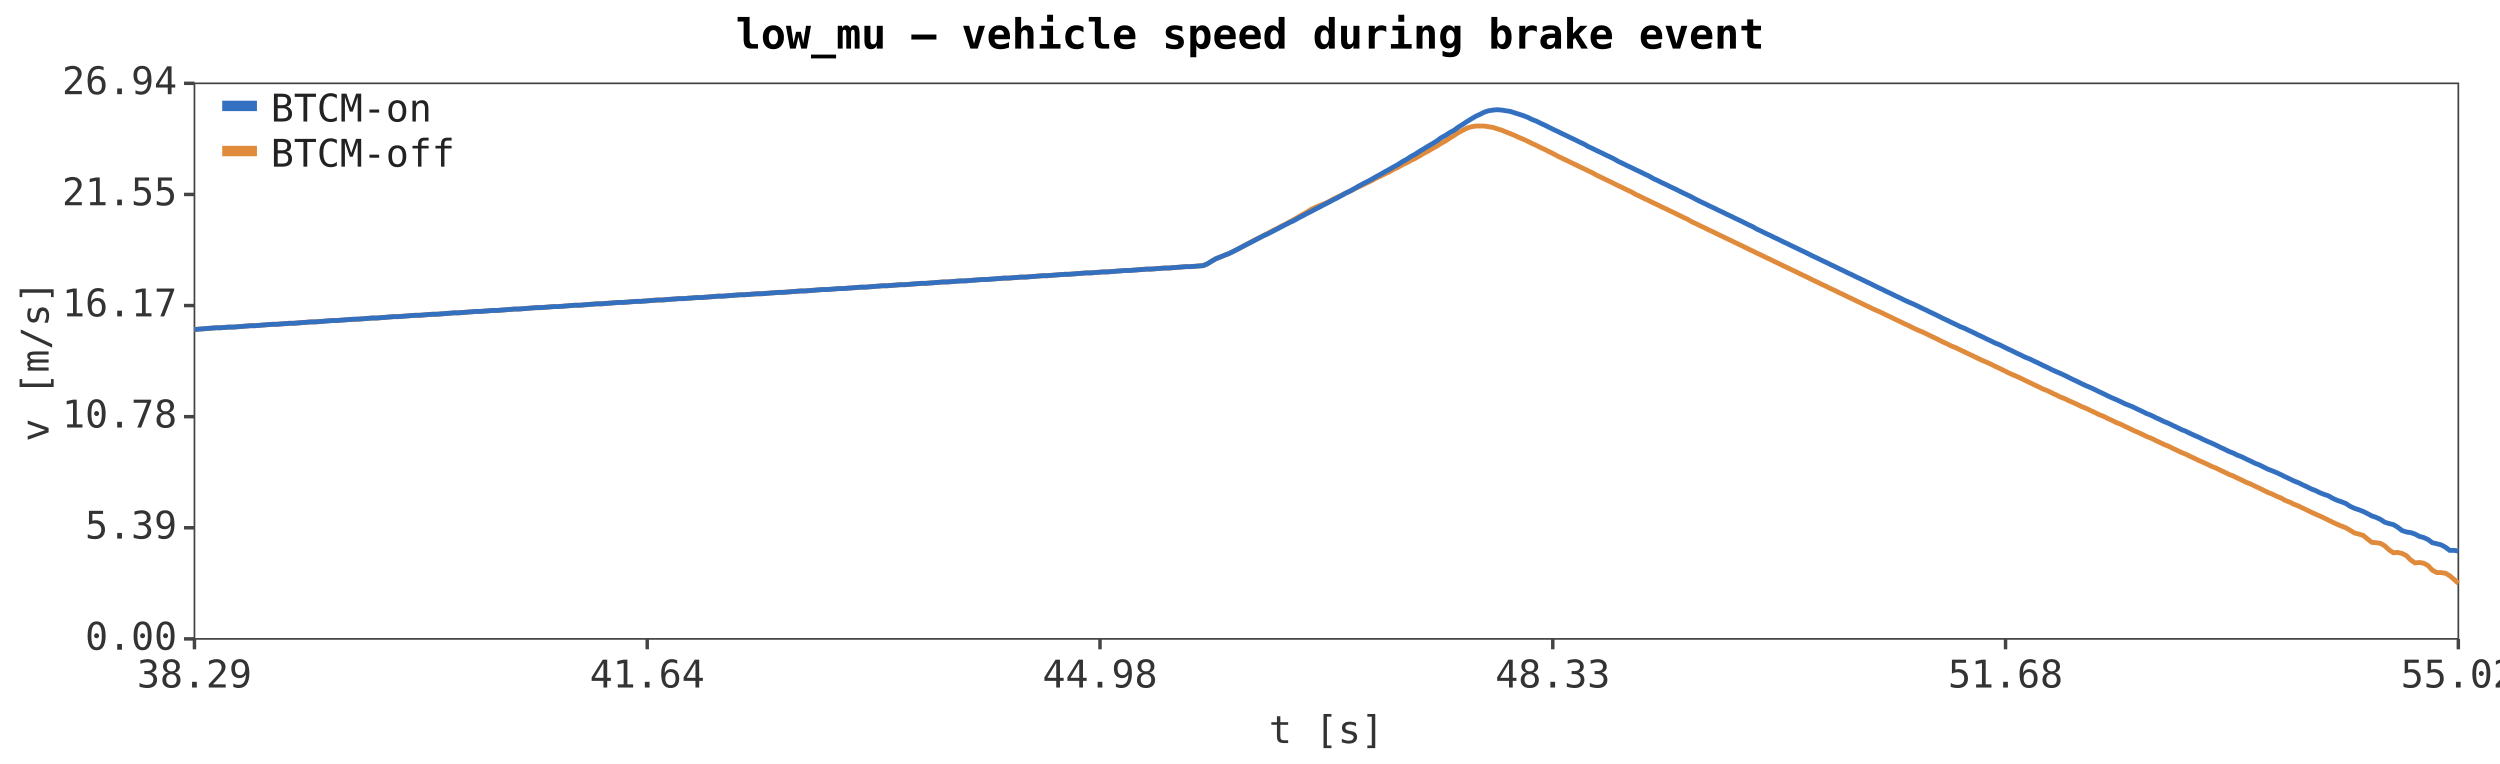
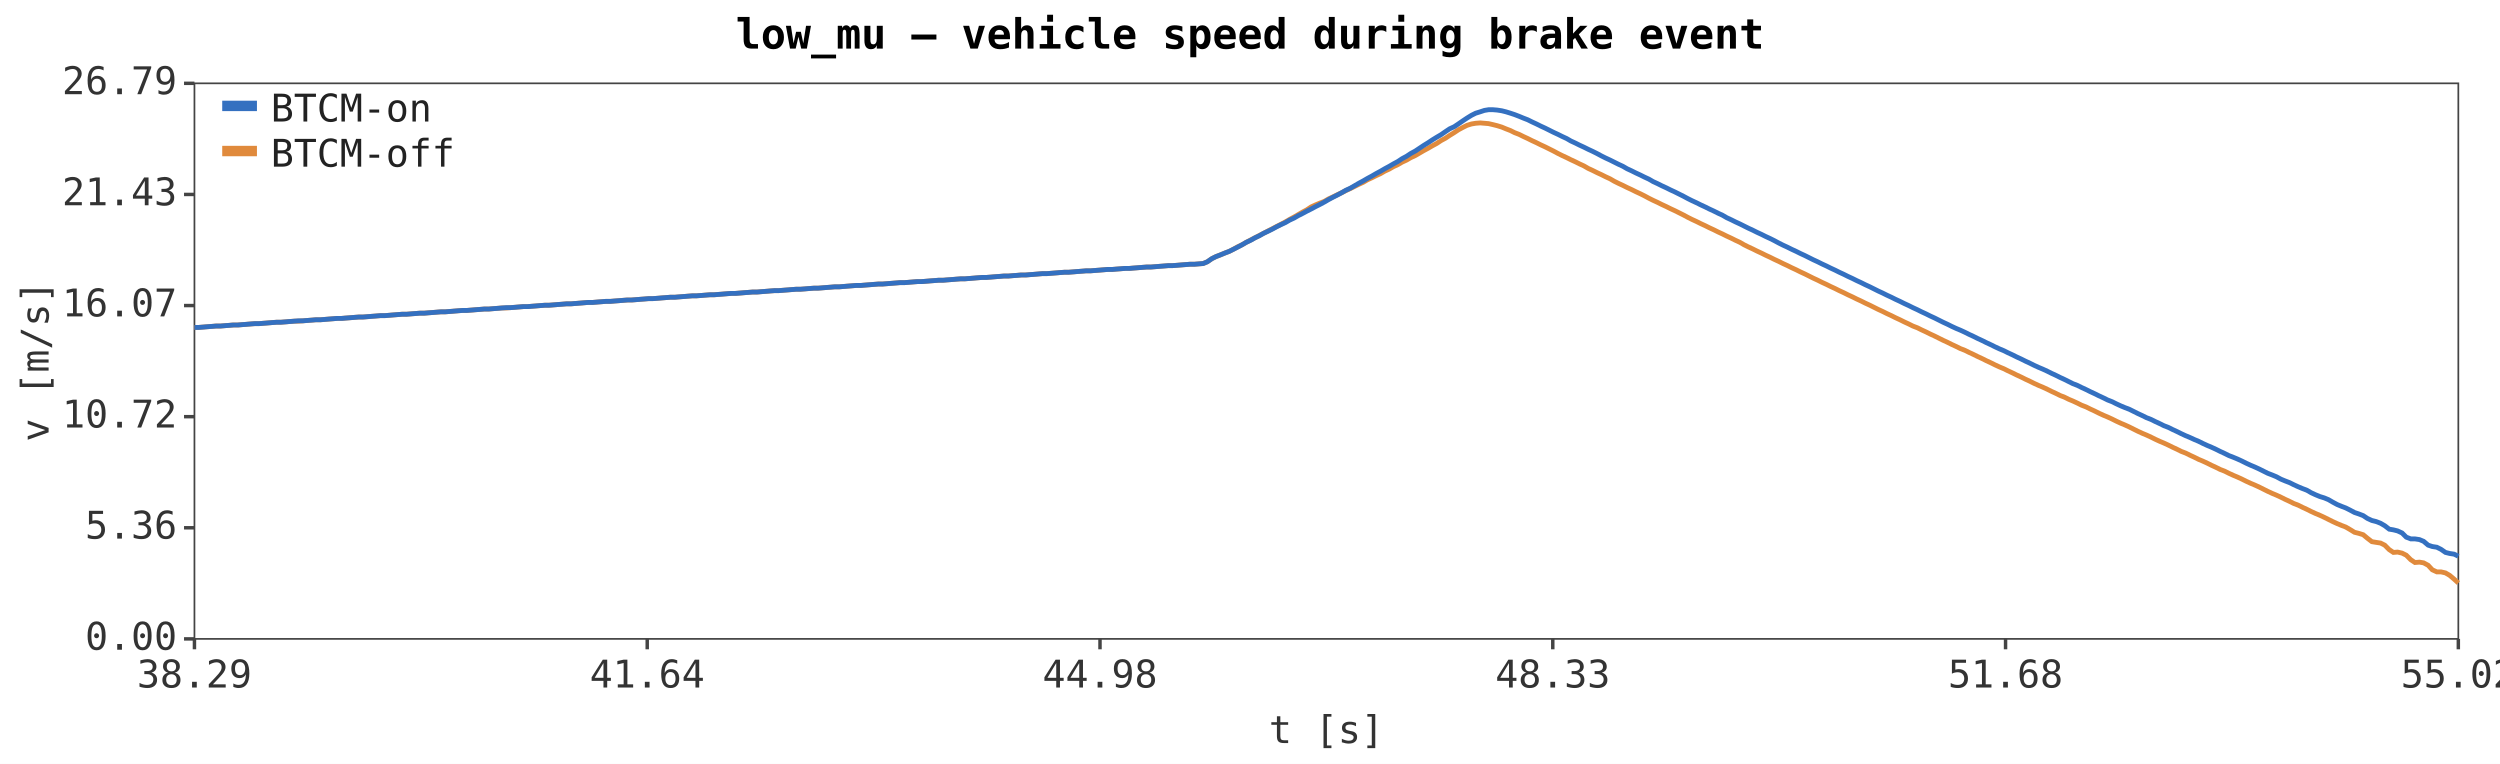
<svg xmlns="http://www.w3.org/2000/svg" viewBox="0 0 720 220" width="720" height="220" font-family="ui-monospace,Consolas,Menlo,monospace" font-size="11">
  <rect width="100%" height="100%" fill="#ffffff" />
  <text x="360.0" y="14" text-anchor="middle" font-size="12" font-weight="bold">low_mu — vehicle speed during brake event</text>
  <rect x="56" y="24" width="652" height="160" fill="none" stroke="#444" stroke-width="0.5" />
  <line x1="56.0" y1="184" x2="56.0" y2="187" stroke="#444" />
  <text x="56.0" y="198" text-anchor="middle" fill="#333">38.29</text>
  <line x1="186.4" y1="184" x2="186.4" y2="187" stroke="#444" />
  <text x="186.4" y="198" text-anchor="middle" fill="#333">41.64</text>
  <line x1="316.8" y1="184" x2="316.8" y2="187" stroke="#444" />
  <text x="316.8" y="198" text-anchor="middle" fill="#333">44.98</text>
  <line x1="447.2" y1="184" x2="447.2" y2="187" stroke="#444" />
  <text x="447.2" y="198" text-anchor="middle" fill="#333">48.33</text>
  <line x1="577.6" y1="184" x2="577.6" y2="187" stroke="#444" />
  <text x="577.6" y="198" text-anchor="middle" fill="#333">51.68</text>
  <line x1="708.0" y1="184" x2="708.0" y2="187" stroke="#444" />
  <text x="708.0" y="198" text-anchor="middle" fill="#333">55.02</text>
  <line x1="53" y1="184.0" x2="56" y2="184.0" stroke="#444" />
  <text x="51" y="184.0" text-anchor="end" dominant-baseline="middle" fill="#333">0.00</text>
  <line x1="53" y1="152.0" x2="56" y2="152.0" stroke="#444" />
-   <text x="51" y="152.0" text-anchor="end" dominant-baseline="middle" fill="#333">5.39</text>
+   <text x="51" y="152.0" text-anchor="end" dominant-baseline="middle" fill="#333">5.36</text>
  <line x1="53" y1="120.0" x2="56" y2="120.0" stroke="#444" />
-   <text x="51" y="120.0" text-anchor="end" dominant-baseline="middle" fill="#333">10.78</text>
+   <text x="51" y="120.0" text-anchor="end" dominant-baseline="middle" fill="#333">10.72</text>
  <line x1="53" y1="88.0" x2="56" y2="88.0" stroke="#444" />
-   <text x="51" y="88.0" text-anchor="end" dominant-baseline="middle" fill="#333">16.17</text>
+   <text x="51" y="88.0" text-anchor="end" dominant-baseline="middle" fill="#333">16.07</text>
  <line x1="53" y1="56.0" x2="56" y2="56.0" stroke="#444" />
-   <text x="51" y="56.0" text-anchor="end" dominant-baseline="middle" fill="#333">21.55</text>
+   <text x="51" y="56.0" text-anchor="end" dominant-baseline="middle" fill="#333">21.43</text>
  <line x1="53" y1="24.0" x2="56" y2="24.0" stroke="#444" />
-   <text x="51" y="24.0" text-anchor="end" dominant-baseline="middle" fill="#333">26.94</text>
+   <text x="51" y="24.0" text-anchor="end" dominant-baseline="middle" fill="#333">26.79</text>
  <text x="382.0" y="214" text-anchor="middle" fill="#333">t [s]</text>
  <text transform="translate(14,104.0) rotate(-90)" text-anchor="middle" fill="#333">v [m/s]</text>
-   <polyline fill="none" stroke="#e08a3c" stroke-width="1.4" points="56.0,94.9 57.2,94.8 58.5,94.7 59.7,94.6 61.0,94.5 62.2,94.4 63.5,94.4 64.7,94.3 66.0,94.2 67.2,94.2 68.5,94.1 69.7,94.0 71.0,93.9 72.2,93.8 73.5,93.8 74.7,93.7 75.9,93.6 77.2,93.5 78.4,93.4 79.7,93.4 80.9,93.3 82.2,93.2 83.4,93.1 84.7,93.1 85.9,93.0 87.2,92.9 88.4,92.8 89.7,92.7 90.9,92.7 92.2,92.6 93.4,92.5 94.6,92.4 95.9,92.3 97.1,92.3 98.4,92.2 99.6,92.1 100.9,92.0 102.1,92.0 103.4,91.9 104.6,91.8 105.9,91.7 107.1,91.6 108.4,91.6 109.6,91.5 110.9,91.4 112.1,91.3 113.3,91.2 114.6,91.2 115.8,91.1 117.1,91.0 118.3,90.9 119.6,90.8 120.8,90.8 122.1,90.7 123.3,90.6 124.6,90.5 125.8,90.5 127.1,90.4 128.3,90.3 129.6,90.2 130.8,90.1 132.0,90.1 133.3,90.0 134.5,89.9 135.8,89.8 137.0,89.7 138.3,89.7 139.5,89.6 140.8,89.5 142.0,89.4 143.3,89.4 144.5,89.3 145.8,89.2 147.0,89.1 148.3,89.0 149.5,89.0 150.7,88.9 152.0,88.8 153.2,88.7 154.5,88.6 155.7,88.6 157.0,88.5 158.2,88.4 159.5,88.3 160.7,88.3 162.0,88.2 163.2,88.1 164.5,88.0 165.7,87.9 167.0,87.9 168.2,87.8 169.4,87.7 170.7,87.6 171.9,87.5 173.2,87.5 174.4,87.4 175.7,87.3 176.9,87.2 178.2,87.1 179.4,87.1 180.7,87.0 181.9,86.9 183.2,86.8 184.4,86.8 185.7,86.7 186.9,86.6 188.1,86.5 189.4,86.4 190.6,86.4 191.9,86.3 193.1,86.2 194.4,86.1 195.6,86.0 196.9,86.0 198.1,85.9 199.4,85.8 200.6,85.7 201.9,85.7 203.1,85.6 204.4,85.5 205.6,85.4 206.8,85.3 208.1,85.3 209.3,85.2 210.6,85.1 211.8,85.0 213.1,84.9 214.3,84.9 215.6,84.8 216.8,84.7 218.1,84.6 219.3,84.6 220.6,84.5 221.8,84.4 223.1,84.3 224.3,84.2 225.5,84.2 226.8,84.1 228.0,84.0 229.3,83.9 230.5,83.8 231.8,83.8 233.0,83.7 234.3,83.6 235.5,83.5 236.8,83.4 238.0,83.4 239.3,83.3 240.5,83.2 241.8,83.1 243.0,83.1 244.2,83.0 245.5,82.9 246.7,82.8 248.0,82.7 249.2,82.7 250.5,82.6 251.7,82.5 253.0,82.4 254.2,82.3 255.5,82.3 256.7,82.2 258.0,82.1 259.2,82.0 260.5,82.0 261.7,81.9 262.9,81.8 264.2,81.7 265.4,81.6 266.7,81.6 267.9,81.5 269.2,81.4 270.4,81.3 271.7,81.2 272.9,81.2 274.2,81.1 275.4,81.0 276.7,80.9 277.9,80.9 279.2,80.8 280.4,80.7 281.6,80.6 282.9,80.5 284.1,80.5 285.4,80.4 286.6,80.3 287.9,80.2 289.1,80.1 290.4,80.1 291.6,80.0 292.9,79.9 294.1,79.8 295.4,79.8 296.6,79.7 297.9,79.6 299.1,79.5 300.3,79.4 301.6,79.4 302.8,79.3 304.1,79.2 305.3,79.1 306.6,79.0 307.8,79.0 309.1,78.9 310.3,78.8 311.6,78.7 312.8,78.6 314.1,78.6 315.3,78.5 316.6,78.4 317.8,78.3 319.0,78.3 320.3,78.2 321.5,78.1 322.8,78.0 324.0,77.9 325.3,77.9 326.5,77.8 327.8,77.7 329.0,77.6 330.3,77.5 331.5,77.5 332.8,77.4 334.0,77.3 335.3,77.2 336.5,77.2 337.7,77.1 339.0,77.0 340.2,76.9 341.5,76.8 342.7,76.8 344.0,76.7 345.2,76.6 346.5,76.5 347.7,76.0 349.0,75.2 350.2,74.5 351.5,74.0 352.7,73.5 354.0,73.0 355.2,72.4 356.4,71.8 357.7,71.1 358.9,70.4 360.2,69.8 361.4,69.1 362.7,68.5 363.9,67.8 365.2,67.2 366.4,66.5 367.7,65.9 368.9,65.2 370.2,64.6 371.4,63.9 372.7,63.2 373.9,62.5 375.1,61.8 376.4,61.1 377.6,60.3 378.9,59.7 380.1,59.2 381.4,58.7 382.6,58.1 383.9,57.4 385.1,56.8 386.4,56.2 387.6,55.6 388.9,55.0 390.1,54.4 391.3,53.8 392.6,53.2 393.8,52.6 395.1,52.0 396.3,51.3 397.6,50.7 398.8,50.1 400.1,49.5 401.3,48.8 402.6,48.2 403.8,47.5 405.1,46.9 406.3,46.2 407.6,45.6 408.8,44.9 410.0,44.2 411.3,43.5 412.5,42.8 413.8,42.1 415.0,41.3 416.3,40.6 417.5,39.8 418.8,39.0 420.0,38.2 421.3,37.5 422.5,36.9 423.8,36.5 425.0,36.3 426.3,36.3 427.5,36.3 428.7,36.5 430.0,36.7 431.2,37.1 432.5,37.5 433.7,38.0 435.0,38.5 436.2,39.0 437.5,39.6 438.7,40.1 440.0,40.7 441.2,41.3 442.5,41.9 443.7,42.5 445.0,43.1 446.2,43.7 447.4,44.3 448.7,45.0 449.9,45.6 451.2,46.2 452.4,46.8 453.7,47.4 454.9,48.0 456.2,48.6 457.4,49.2 458.7,49.8 459.9,50.5 461.2,51.1 462.4,51.7 463.7,52.3 464.9,52.9 466.1,53.5 467.4,54.1 468.6,54.7 469.9,55.3 471.1,56.0 472.4,56.6 473.6,57.2 474.9,57.8 476.1,58.4 477.4,59.0 478.6,59.6 479.9,60.2 481.1,60.8 482.4,61.4 483.6,62.0 484.8,62.6 486.1,63.2 487.3,63.9 488.6,64.5 489.8,65.1 491.1,65.7 492.3,66.3 493.6,66.9 494.8,67.5 496.1,68.1 497.3,68.7 498.6,69.3 499.8,69.9 501.1,70.5 502.3,71.1 503.5,71.7 504.8,72.3 506.0,72.9 507.3,73.5 508.5,74.1 509.8,74.7 511.0,75.3 512.3,75.9 513.5,76.5 514.8,77.1 516.0,77.7 517.3,78.3 518.5,78.9 519.8,79.5 521.0,80.1 522.2,80.7 523.5,81.3 524.7,81.9 526.0,82.5 527.2,83.1 528.5,83.7 529.7,84.3 531.0,84.9 532.2,85.5 533.5,86.1 534.7,86.7 536.0,87.3 537.2,87.9 538.5,88.5 539.7,89.1 540.9,89.6 542.2,90.2 543.4,90.8 544.7,91.4 545.9,92.0 547.2,92.6 548.4,93.2 549.7,93.8 550.9,94.4 552.2,95.0 553.4,95.5 554.7,96.1 555.9,96.7 557.2,97.3 558.4,97.9 559.6,98.5 560.9,99.1 562.1,99.7 563.4,100.2 564.6,100.8 565.9,101.4 567.1,102.0 568.4,102.6 569.6,103.2 570.9,103.8 572.1,104.3 573.4,104.9 574.6,105.5 575.9,106.1 577.1,106.7 578.3,107.3 579.6,107.9 580.8,108.4 582.1,109.0 583.3,109.6 584.6,110.2 585.8,110.8 587.1,111.4 588.3,112.0 589.6,112.5 590.8,113.1 592.1,113.7 593.3,114.3 594.6,114.8 595.8,115.4 597.0,115.9 598.3,116.5 599.5,117.1 600.8,117.6 602.0,118.2 603.3,118.8 604.5,119.4 605.8,119.9 607.0,120.5 608.3,121.1 609.5,121.7 610.8,122.2 612.0,122.8 613.3,123.4 614.5,124.0 615.7,124.5 617.0,125.1 618.2,125.7 619.5,126.2 620.7,126.8 622.0,127.4 623.2,128.0 624.5,128.5 625.7,129.1 627.0,129.7 628.2,130.3 629.5,130.8 630.7,131.4 632.0,132.0 633.2,132.6 634.4,133.1 635.7,133.7 636.9,134.3 638.2,134.8 639.4,135.4 640.7,136.0 641.9,136.6 643.2,137.1 644.4,137.7 645.7,138.3 646.9,138.9 648.2,139.4 649.4,140.0 650.7,140.6 651.9,141.2 653.1,141.8 654.4,142.3 655.6,142.9 656.9,143.4 658.1,144.1 659.4,144.6 660.6,145.2 661.9,145.7 663.1,146.3 664.4,146.9 665.6,147.5 666.9,148.1 668.1,148.6 669.4,149.2 670.6,149.8 671.8,150.4 673.1,151.0 674.3,151.5 675.6,152.0 676.8,152.7 678.1,153.5 679.3,153.8 680.6,154.2 681.8,155.2 683.1,156.2 684.3,156.3 685.6,156.5 686.8,157.2 688.1,158.4 689.3,159.2 690.5,159.1 691.8,159.4 693.0,160.0 694.3,161.3 695.5,162.1 696.8,162.0 698.0,162.2 699.3,162.9 700.5,164.2 701.8,164.9 703.0,164.9 704.3,165.1 705.5,165.8 706.8,166.9 708.0,168.0" />
-   <polyline fill="none" stroke="#3470c0" stroke-width="1.4" points="56.0,94.9 57.2,94.8 58.5,94.7 59.7,94.6 61.0,94.5 62.2,94.4 63.5,94.4 64.7,94.3 66.0,94.2 67.2,94.2 68.5,94.1 69.7,94.0 71.0,93.9 72.2,93.8 73.5,93.8 74.7,93.7 75.9,93.6 77.2,93.5 78.4,93.4 79.7,93.4 80.9,93.3 82.2,93.2 83.4,93.1 84.7,93.1 85.9,93.0 87.2,92.9 88.4,92.8 89.7,92.7 90.9,92.7 92.2,92.6 93.4,92.5 94.6,92.4 95.9,92.3 97.1,92.3 98.4,92.2 99.6,92.1 100.9,92.0 102.1,91.9 103.4,91.9 104.6,91.8 105.9,91.7 107.1,91.6 108.4,91.6 109.6,91.5 110.9,91.4 112.1,91.3 113.3,91.2 114.6,91.2 115.8,91.1 117.1,91.0 118.3,90.9 119.6,90.8 120.8,90.8 122.1,90.7 123.3,90.6 124.6,90.5 125.8,90.5 127.1,90.4 128.3,90.3 129.6,90.2 130.8,90.1 132.0,90.1 133.3,90.0 134.5,89.9 135.8,89.8 137.0,89.7 138.3,89.7 139.5,89.6 140.8,89.5 142.0,89.4 143.3,89.4 144.5,89.3 145.8,89.2 147.0,89.1 148.3,89.0 149.5,89.0 150.7,88.9 152.0,88.8 153.2,88.7 154.5,88.6 155.7,88.6 157.0,88.5 158.2,88.4 159.5,88.3 160.7,88.3 162.0,88.2 163.2,88.1 164.5,88.0 165.7,87.9 167.0,87.9 168.2,87.8 169.4,87.7 170.7,87.6 171.9,87.5 173.2,87.5 174.4,87.4 175.7,87.3 176.9,87.2 178.2,87.1 179.4,87.1 180.7,87.0 181.9,86.9 183.2,86.8 184.4,86.8 185.7,86.7 186.9,86.6 188.1,86.5 189.4,86.4 190.6,86.4 191.9,86.3 193.1,86.2 194.4,86.1 195.6,86.0 196.9,86.0 198.1,85.9 199.4,85.8 200.6,85.7 201.9,85.7 203.1,85.6 204.4,85.5 205.6,85.4 206.8,85.3 208.1,85.3 209.3,85.2 210.6,85.1 211.8,85.0 213.1,84.9 214.3,84.9 215.6,84.8 216.8,84.7 218.1,84.6 219.3,84.6 220.6,84.5 221.8,84.4 223.1,84.3 224.3,84.2 225.5,84.2 226.8,84.1 228.0,84.0 229.3,83.9 230.5,83.8 231.8,83.8 233.0,83.7 234.3,83.6 235.5,83.5 236.8,83.4 238.0,83.4 239.3,83.3 240.5,83.2 241.8,83.1 243.0,83.1 244.2,83.0 245.5,82.9 246.7,82.8 248.0,82.7 249.2,82.7 250.5,82.6 251.7,82.5 253.0,82.4 254.2,82.3 255.5,82.3 256.7,82.2 258.0,82.1 259.2,82.0 260.5,82.0 261.7,81.9 262.9,81.8 264.2,81.7 265.4,81.6 266.7,81.6 267.9,81.5 269.2,81.4 270.4,81.3 271.7,81.2 272.9,81.2 274.2,81.1 275.4,81.0 276.7,80.9 277.9,80.9 279.2,80.8 280.4,80.7 281.6,80.6 282.9,80.5 284.1,80.5 285.4,80.4 286.6,80.3 287.9,80.2 289.1,80.1 290.4,80.1 291.6,80.0 292.9,79.9 294.1,79.8 295.4,79.8 296.6,79.7 297.9,79.6 299.1,79.5 300.3,79.4 301.6,79.4 302.8,79.3 304.1,79.2 305.3,79.1 306.6,79.0 307.8,79.0 309.1,78.9 310.3,78.8 311.6,78.7 312.8,78.6 314.1,78.6 315.3,78.5 316.6,78.4 317.8,78.3 319.0,78.3 320.3,78.2 321.5,78.1 322.8,78.0 324.0,77.9 325.3,77.9 326.5,77.8 327.8,77.7 329.0,77.6 330.3,77.5 331.5,77.5 332.8,77.4 334.0,77.3 335.3,77.2 336.5,77.2 337.7,77.1 339.0,77.0 340.2,76.9 341.5,76.8 342.7,76.8 344.0,76.7 345.2,76.6 346.5,76.5 347.7,76.0 349.0,75.2 350.2,74.5 351.5,74.0 352.7,73.5 354.0,73.0 355.2,72.4 356.4,71.8 357.7,71.1 358.9,70.5 360.2,69.8 361.4,69.2 362.7,68.5 363.9,67.9 365.2,67.3 366.4,66.7 367.7,66.0 368.9,65.4 370.2,64.7 371.4,64.1 372.7,63.5 373.9,62.8 375.1,62.2 376.4,61.5 377.6,60.9 378.9,60.2 380.1,59.6 381.4,58.9 382.6,58.3 383.9,57.6 385.1,57.0 386.4,56.3 387.6,55.6 388.9,55.0 390.1,54.3 391.3,53.6 392.6,52.9 393.8,52.3 395.1,51.6 396.3,50.9 397.6,50.2 398.8,49.5 400.1,48.8 401.3,48.1 402.6,47.4 403.8,46.6 405.1,45.9 406.3,45.1 407.6,44.4 408.8,43.6 410.0,42.9 411.3,42.1 412.5,41.4 413.8,40.6 415.0,39.7 416.3,39.0 417.5,38.2 418.8,37.5 420.0,36.6 421.3,35.8 422.5,35.0 423.8,34.2 425.0,33.5 426.3,32.9 427.5,32.3 428.7,31.9 430.0,31.7 431.2,31.6 432.5,31.7 433.7,31.9 435.0,32.1 436.2,32.5 437.5,32.9 438.7,33.3 440.0,33.8 441.2,34.4 442.5,34.9 443.7,35.5 445.0,36.1 446.2,36.7 447.4,37.3 448.7,37.9 449.9,38.5 451.2,39.1 452.4,39.7 453.7,40.3 454.9,40.9 456.2,41.5 457.4,42.2 458.7,42.8 459.9,43.4 461.2,44.0 462.4,44.6 463.7,45.2 464.9,45.8 466.1,46.5 467.4,47.1 468.6,47.7 469.9,48.3 471.1,48.9 472.4,49.5 473.6,50.1 474.9,50.7 476.1,51.4 477.4,52.0 478.6,52.6 479.9,53.2 481.1,53.8 482.4,54.4 483.6,55.0 484.8,55.6 486.1,56.2 487.3,56.8 488.6,57.5 489.8,58.1 491.1,58.7 492.3,59.3 493.6,59.9 494.8,60.5 496.1,61.1 497.3,61.7 498.6,62.3 499.8,62.9 501.1,63.5 502.3,64.1 503.5,64.7 504.8,65.3 506.0,66.0 507.3,66.6 508.5,67.2 509.8,67.8 511.0,68.4 512.3,69.0 513.5,69.6 514.8,70.2 516.0,70.8 517.3,71.4 518.5,72.0 519.8,72.6 521.0,73.2 522.2,73.8 523.5,74.4 524.7,75.0 526.0,75.6 527.2,76.2 528.5,76.8 529.7,77.4 531.0,78.0 532.2,78.6 533.5,79.2 534.7,79.8 536.0,80.4 537.2,81.0 538.5,81.6 539.7,82.2 540.9,82.8 542.2,83.4 543.4,84.0 544.7,84.6 545.9,85.2 547.2,85.8 548.4,86.4 549.7,87.0 550.9,87.5 552.2,88.1 553.4,88.7 554.7,89.3 555.9,89.9 557.2,90.5 558.4,91.1 559.6,91.7 560.9,92.3 562.1,92.9 563.4,93.5 564.6,94.1 565.9,94.6 567.1,95.2 568.4,95.8 569.6,96.4 570.9,97.0 572.1,97.6 573.4,98.2 574.6,98.8 575.9,99.3 577.1,99.9 578.3,100.5 579.6,101.1 580.8,101.7 582.1,102.3 583.3,102.9 584.6,103.4 585.8,104.0 587.1,104.6 588.3,105.2 589.6,105.8 590.8,106.4 592.1,107.0 593.3,107.5 594.6,108.1 595.8,108.7 597.0,109.3 598.3,109.9 599.5,110.5 600.8,111.1 602.0,111.6 603.3,112.2 604.5,112.8 605.8,113.4 607.0,114.0 608.3,114.6 609.5,115.1 610.8,115.7 612.0,116.3 613.3,116.8 614.5,117.3 615.7,117.9 617.0,118.5 618.2,119.1 619.5,119.6 620.7,120.2 622.0,120.8 623.2,121.4 624.5,121.9 625.7,122.5 627.0,123.1 628.2,123.7 629.5,124.2 630.7,124.8 632.0,125.4 633.2,125.9 634.4,126.5 635.7,127.1 636.9,127.6 638.2,128.2 639.4,128.8 640.7,129.4 641.9,130.0 643.2,130.5 644.4,131.1 645.7,131.6 646.9,132.2 648.2,132.8 649.4,133.4 650.7,133.9 651.9,134.5 653.1,135.1 654.4,135.6 655.6,136.1 656.9,136.7 658.1,137.3 659.4,137.9 660.6,138.5 661.9,139.0 663.1,139.6 664.4,140.2 665.6,140.8 666.9,141.3 668.1,141.9 669.4,142.4 670.6,142.8 671.8,143.5 673.1,144.1 674.3,144.5 675.6,145.0 676.8,145.8 678.1,146.4 679.3,146.8 680.6,147.3 681.8,147.9 683.1,148.6 684.3,149.0 685.6,149.6 686.8,150.4 688.1,150.8 689.3,151.1 690.5,151.8 691.8,152.8 693.0,153.2 694.3,153.4 695.5,153.8 696.8,154.5 698.0,154.8 699.3,155.4 700.5,156.3 701.8,156.6 703.0,156.9 704.3,157.6 705.5,158.5 706.8,158.5 708.0,158.7" />
+   <polyline fill="none" stroke="#e08a3c" stroke-width="1.4" points="56.0,94.3 57.2,94.3 58.5,94.2 59.7,94.1 61.0,94.0 62.2,93.9 63.5,93.9 64.7,93.8 66.0,93.7 67.2,93.6 68.5,93.6 69.7,93.5 71.0,93.4 72.2,93.3 73.5,93.2 74.7,93.2 75.9,93.1 77.2,93.0 78.4,92.9 79.7,92.8 80.9,92.8 82.2,92.7 83.4,92.6 84.7,92.5 85.9,92.5 87.2,92.4 88.4,92.3 89.7,92.2 90.9,92.1 92.2,92.1 93.4,92.0 94.6,91.9 95.9,91.8 97.1,91.7 98.4,91.7 99.6,91.6 100.9,91.5 102.1,91.4 103.4,91.3 104.6,91.3 105.9,91.2 107.1,91.1 108.4,91.0 109.6,90.9 110.9,90.9 112.1,90.8 113.3,90.7 114.6,90.6 115.8,90.5 117.1,90.5 118.3,90.4 119.6,90.3 120.8,90.2 122.1,90.2 123.3,90.1 124.6,90.0 125.8,89.9 127.1,89.8 128.3,89.8 129.6,89.7 130.8,89.6 132.0,89.5 133.3,89.4 134.5,89.4 135.8,89.3 137.0,89.2 138.3,89.1 139.5,89.0 140.8,89.0 142.0,88.9 143.3,88.8 144.5,88.7 145.8,88.7 147.0,88.6 148.3,88.5 149.5,88.4 150.7,88.3 152.0,88.3 153.2,88.2 154.5,88.1 155.7,88.0 157.0,87.9 158.2,87.9 159.5,87.8 160.7,87.7 162.0,87.6 163.2,87.5 164.5,87.5 165.7,87.4 167.0,87.3 168.2,87.2 169.4,87.1 170.7,87.1 171.9,87.0 173.2,86.9 174.4,86.8 175.7,86.8 176.9,86.7 178.2,86.6 179.4,86.5 180.7,86.4 181.9,86.4 183.2,86.3 184.4,86.2 185.7,86.1 186.9,86.0 188.1,86.0 189.4,85.9 190.6,85.8 191.9,85.7 193.1,85.6 194.4,85.6 195.6,85.5 196.9,85.4 198.1,85.3 199.4,85.2 200.6,85.2 201.9,85.1 203.1,85.0 204.4,84.9 205.6,84.9 206.8,84.8 208.1,84.7 209.3,84.6 210.6,84.5 211.8,84.5 213.1,84.4 214.3,84.3 215.6,84.2 216.8,84.1 218.1,84.1 219.3,84.0 220.6,83.9 221.8,83.8 223.1,83.7 224.3,83.7 225.5,83.6 226.8,83.5 228.0,83.4 229.3,83.3 230.5,83.3 231.8,83.2 233.0,83.1 234.3,83.0 235.5,83.0 236.8,82.9 238.0,82.8 239.3,82.7 240.5,82.6 241.8,82.6 243.0,82.5 244.2,82.4 245.5,82.3 246.7,82.2 248.0,82.2 249.2,82.1 250.5,82.0 251.7,81.9 253.0,81.8 254.2,81.8 255.5,81.7 256.7,81.6 258.0,81.5 259.2,81.4 260.5,81.4 261.7,81.3 262.9,81.2 264.2,81.1 265.4,81.1 266.7,81.0 267.9,80.9 269.2,80.8 270.4,80.7 271.7,80.7 272.9,80.6 274.2,80.5 275.4,80.4 276.7,80.3 277.9,80.3 279.2,80.2 280.4,80.1 281.6,80.0 282.9,79.9 284.1,79.9 285.4,79.8 286.6,79.7 287.9,79.6 289.1,79.5 290.4,79.5 291.6,79.4 292.9,79.3 294.1,79.2 295.4,79.2 296.6,79.1 297.9,79.0 299.1,78.9 300.3,78.8 301.6,78.8 302.8,78.7 304.1,78.6 305.3,78.5 306.6,78.4 307.8,78.4 309.1,78.3 310.3,78.2 311.6,78.1 312.8,78.0 314.1,78.0 315.3,77.9 316.6,77.8 317.8,77.7 319.0,77.6 320.3,77.6 321.5,77.5 322.8,77.4 324.0,77.3 325.3,77.3 326.5,77.2 327.8,77.1 329.0,77.0 330.3,76.9 331.5,76.9 332.8,76.8 334.0,76.7 335.3,76.6 336.5,76.5 337.7,76.5 339.0,76.4 340.2,76.3 341.5,76.2 342.7,76.1 344.0,76.1 345.2,76.0 346.5,75.9 347.7,75.4 349.0,74.5 350.2,73.9 351.5,73.4 352.7,72.9 354.0,72.4 355.2,71.8 356.4,71.1 357.7,70.5 358.9,69.8 360.2,69.1 361.4,68.5 362.7,67.8 363.9,67.2 365.2,66.5 366.4,65.9 367.7,65.2 368.9,64.6 370.2,63.9 371.4,63.2 372.7,62.5 373.9,61.8 375.1,61.1 376.4,60.4 377.6,59.6 378.9,59.0 380.1,58.5 381.4,58.0 382.6,57.3 383.9,56.7 385.1,56.1 386.4,55.5 387.6,54.9 388.9,54.3 390.1,53.7 391.3,53.1 392.6,52.5 393.8,51.8 395.1,51.2 396.3,50.6 397.6,50.0 398.8,49.3 400.1,48.7 401.3,48.0 402.6,47.4 403.8,46.7 405.1,46.1 406.3,45.4 407.6,44.8 408.8,44.1 410.0,43.4 411.3,42.7 412.5,42.0 413.8,41.3 415.0,40.5 416.3,39.8 417.5,39.0 418.8,38.2 420.0,37.4 421.3,36.7 422.5,36.1 423.8,35.7 425.0,35.5 426.3,35.4 427.5,35.5 428.7,35.6 430.0,35.9 431.2,36.2 432.5,36.6 433.7,37.1 435.0,37.6 436.2,38.2 437.5,38.7 438.7,39.3 440.0,39.9 441.2,40.5 442.5,41.1 443.7,41.7 445.0,42.3 446.2,42.9 447.4,43.5 448.7,44.2 449.9,44.8 451.2,45.4 452.4,46.0 453.7,46.6 454.9,47.2 456.2,47.8 457.4,48.5 458.7,49.1 459.9,49.7 461.2,50.3 462.4,50.9 463.7,51.5 464.9,52.2 466.1,52.8 467.4,53.4 468.6,54.0 469.9,54.6 471.1,55.2 472.4,55.8 473.6,56.4 474.9,57.1 476.1,57.7 477.4,58.3 478.6,58.9 479.9,59.5 481.1,60.1 482.4,60.7 483.6,61.3 484.8,61.9 486.1,62.6 487.3,63.2 488.6,63.8 489.8,64.4 491.1,65.0 492.3,65.6 493.6,66.2 494.8,66.8 496.1,67.4 497.3,68.0 498.6,68.6 499.8,69.2 501.1,69.8 502.3,70.5 503.5,71.1 504.8,71.7 506.0,72.3 507.3,72.9 508.5,73.5 509.8,74.1 511.0,74.7 512.3,75.3 513.5,75.9 514.8,76.5 516.0,77.1 517.3,77.7 518.5,78.3 519.8,78.9 521.0,79.5 522.2,80.1 523.5,80.7 524.7,81.3 526.0,81.9 527.2,82.5 528.5,83.1 529.7,83.7 531.0,84.3 532.2,84.9 533.5,85.5 534.7,86.1 536.0,86.7 537.2,87.3 538.5,87.9 539.7,88.5 540.9,89.1 542.2,89.7 543.4,90.3 544.7,90.9 545.9,91.5 547.2,92.1 548.4,92.7 549.7,93.3 550.9,93.9 552.2,94.4 553.4,95.0 554.7,95.6 555.9,96.2 557.2,96.8 558.4,97.4 559.6,98.0 560.9,98.6 562.1,99.2 563.4,99.8 564.6,100.4 565.9,100.9 567.1,101.5 568.4,102.1 569.6,102.7 570.9,103.3 572.1,103.9 573.4,104.5 574.6,105.1 575.9,105.7 577.1,106.2 578.3,106.8 579.6,107.4 580.8,108.0 582.1,108.6 583.3,109.2 584.6,109.8 585.8,110.4 587.1,111.0 588.3,111.5 589.6,112.1 590.8,112.7 592.1,113.3 593.3,113.9 594.6,114.4 595.8,115.0 597.0,115.5 598.3,116.1 599.5,116.7 600.8,117.2 602.0,117.8 603.3,118.4 604.5,119.0 605.8,119.6 607.0,120.1 608.3,120.7 609.5,121.3 610.8,121.9 612.0,122.4 613.3,123.0 614.5,123.6 615.7,124.2 617.0,124.8 618.2,125.3 619.5,125.9 620.7,126.5 622.0,127.1 623.2,127.6 624.5,128.2 625.7,128.8 627.0,129.4 628.2,130.0 629.5,130.5 630.7,131.1 632.0,131.7 633.2,132.3 634.4,132.8 635.7,133.4 636.9,134.0 638.2,134.6 639.4,135.2 640.7,135.7 641.9,136.3 643.2,136.9 644.4,137.4 645.7,138.0 646.9,138.6 648.2,139.2 649.4,139.7 650.7,140.3 651.9,140.9 653.1,141.5 654.4,142.1 655.6,142.6 656.9,143.2 658.1,143.8 659.4,144.4 660.6,145.0 661.9,145.5 663.1,146.1 664.4,146.7 665.6,147.3 666.9,147.9 668.1,148.4 669.4,149.0 670.6,149.6 671.8,150.2 673.1,150.8 674.3,151.3 675.6,151.8 676.8,152.5 678.1,153.3 679.3,153.6 680.6,154.0 681.8,155.0 683.1,156.0 684.3,156.2 685.6,156.4 686.8,157.0 688.1,158.3 689.3,159.1 690.5,159.0 691.8,159.3 693.0,159.9 694.3,161.2 695.5,162.0 696.8,161.9 698.0,162.1 699.3,162.8 700.5,164.1 701.8,164.7 703.0,164.7 704.3,165.0 705.5,165.7 706.8,166.8 708.0,167.9" />
+   <polyline fill="none" stroke="#3470c0" stroke-width="1.4" points="56.0,94.3 57.2,94.3 58.5,94.2 59.7,94.1 61.0,94.0 62.2,93.9 63.5,93.9 64.7,93.8 66.0,93.7 67.2,93.6 68.5,93.6 69.7,93.5 71.0,93.4 72.2,93.3 73.5,93.2 74.7,93.2 75.9,93.1 77.2,93.0 78.4,92.9 79.7,92.8 80.9,92.8 82.2,92.7 83.4,92.6 84.7,92.5 85.9,92.4 87.2,92.4 88.4,92.3 89.7,92.2 90.9,92.1 92.2,92.1 93.4,92.0 94.6,91.9 95.9,91.8 97.1,91.7 98.4,91.7 99.6,91.6 100.9,91.5 102.1,91.4 103.4,91.3 104.6,91.3 105.9,91.2 107.1,91.1 108.4,91.0 109.6,90.9 110.9,90.9 112.1,90.8 113.3,90.7 114.6,90.6 115.8,90.5 117.1,90.5 118.3,90.4 119.6,90.3 120.8,90.2 122.1,90.2 123.3,90.1 124.6,90.0 125.8,89.9 127.1,89.8 128.3,89.8 129.6,89.7 130.8,89.6 132.0,89.5 133.3,89.4 134.5,89.4 135.8,89.3 137.0,89.2 138.3,89.1 139.5,89.0 140.8,89.0 142.0,88.9 143.3,88.8 144.5,88.7 145.8,88.6 147.0,88.6 148.3,88.5 149.5,88.4 150.7,88.3 152.0,88.3 153.2,88.2 154.5,88.1 155.7,88.0 157.0,87.9 158.2,87.9 159.5,87.8 160.7,87.7 162.0,87.6 163.2,87.5 164.5,87.5 165.7,87.4 167.0,87.3 168.2,87.2 169.4,87.1 170.7,87.1 171.9,87.0 173.2,86.9 174.4,86.8 175.7,86.8 176.9,86.7 178.2,86.6 179.4,86.5 180.7,86.4 181.9,86.4 183.2,86.3 184.4,86.2 185.7,86.1 186.9,86.0 188.1,86.0 189.4,85.9 190.6,85.8 191.9,85.7 193.1,85.6 194.4,85.6 195.6,85.5 196.9,85.4 198.1,85.3 199.4,85.2 200.6,85.2 201.9,85.1 203.1,85.0 204.4,84.9 205.6,84.9 206.8,84.8 208.1,84.7 209.3,84.6 210.6,84.5 211.8,84.5 213.1,84.4 214.3,84.3 215.6,84.2 216.8,84.1 218.1,84.1 219.3,84.0 220.6,83.9 221.8,83.8 223.1,83.7 224.3,83.7 225.5,83.6 226.8,83.5 228.0,83.4 229.3,83.3 230.5,83.3 231.8,83.2 233.0,83.1 234.3,83.0 235.5,83.0 236.8,82.9 238.0,82.8 239.3,82.7 240.5,82.6 241.8,82.6 243.0,82.5 244.2,82.4 245.5,82.3 246.7,82.2 248.0,82.2 249.2,82.1 250.5,82.0 251.7,81.9 253.0,81.8 254.2,81.8 255.5,81.7 256.7,81.6 258.0,81.5 259.2,81.4 260.5,81.4 261.7,81.3 262.9,81.2 264.2,81.1 265.4,81.1 266.7,81.0 267.9,80.9 269.2,80.8 270.4,80.7 271.7,80.7 272.9,80.6 274.2,80.5 275.4,80.4 276.7,80.3 277.9,80.3 279.2,80.2 280.4,80.1 281.6,80.0 282.9,79.9 284.1,79.9 285.4,79.8 286.6,79.7 287.9,79.6 289.1,79.5 290.4,79.5 291.6,79.4 292.9,79.3 294.1,79.2 295.4,79.2 296.6,79.1 297.9,79.0 299.1,78.9 300.3,78.8 301.6,78.8 302.8,78.7 304.1,78.6 305.3,78.5 306.6,78.4 307.8,78.4 309.1,78.3 310.3,78.2 311.6,78.1 312.8,78.0 314.1,78.0 315.3,77.9 316.6,77.8 317.8,77.7 319.0,77.6 320.3,77.6 321.5,77.5 322.8,77.4 324.0,77.3 325.3,77.3 326.5,77.2 327.8,77.1 329.0,77.0 330.3,76.9 331.5,76.9 332.8,76.8 334.0,76.7 335.3,76.6 336.5,76.5 337.7,76.5 339.0,76.4 340.2,76.3 341.5,76.2 342.7,76.1 344.0,76.1 345.2,76.0 346.5,75.9 347.7,75.4 349.0,74.5 350.2,73.9 351.5,73.4 352.7,72.9 354.0,72.4 355.2,71.8 356.4,71.2 357.7,70.5 358.9,69.8 360.2,69.2 361.4,68.5 362.7,67.9 363.9,67.2 365.2,66.6 366.4,66.0 367.7,65.3 368.9,64.7 370.2,64.1 371.4,63.4 372.7,62.8 373.9,62.1 375.1,61.5 376.4,60.8 377.6,60.2 378.9,59.5 380.1,58.9 381.4,58.2 382.6,57.5 383.9,56.8 385.1,56.2 386.4,55.5 387.6,54.8 388.9,54.2 390.1,53.5 391.3,52.8 392.6,52.1 393.8,51.4 395.1,50.7 396.3,50.0 397.6,49.3 398.8,48.6 400.1,47.9 401.3,47.2 402.6,46.5 403.8,45.7 405.1,45.0 406.3,44.2 407.6,43.5 408.8,42.7 410.0,41.9 411.3,41.1 412.5,40.3 413.8,39.5 415.0,38.8 416.3,37.9 417.5,37.1 418.8,36.5 420.0,35.7 421.3,34.8 422.5,34.0 423.8,33.2 425.0,32.6 426.3,32.2 427.5,31.8 428.7,31.6 430.0,31.6 431.2,31.7 432.5,31.9 433.7,32.2 435.0,32.6 436.2,33.0 437.5,33.5 438.7,34.0 440.0,34.5 441.2,35.1 442.5,35.7 443.7,36.3 445.0,36.9 446.2,37.5 447.4,38.1 448.7,38.7 449.9,39.3 451.2,39.9 452.4,40.6 453.7,41.2 454.9,41.8 456.2,42.4 457.4,43.0 458.7,43.6 459.9,44.2 461.2,44.9 462.4,45.5 463.7,46.1 464.9,46.7 466.1,47.3 467.4,47.9 468.6,48.6 469.9,49.2 471.1,49.8 472.4,50.4 473.6,51.0 474.9,51.6 476.1,52.3 477.4,52.9 478.6,53.5 479.9,54.1 481.1,54.7 482.4,55.3 483.6,55.9 484.8,56.5 486.1,57.2 487.3,57.8 488.6,58.4 489.8,59.0 491.1,59.6 492.3,60.2 493.6,60.8 494.8,61.4 496.1,62.0 497.3,62.7 498.6,63.3 499.8,63.9 501.1,64.5 502.3,65.1 503.5,65.7 504.8,66.3 506.0,66.9 507.3,67.5 508.5,68.1 509.8,68.7 511.0,69.3 512.3,70.0 513.5,70.6 514.8,71.2 516.0,71.8 517.3,72.4 518.5,73.0 519.8,73.6 521.0,74.2 522.2,74.8 523.5,75.4 524.7,76.0 526.0,76.6 527.2,77.2 528.5,77.8 529.7,78.4 531.0,79.0 532.2,79.6 533.5,80.2 534.7,80.8 536.0,81.4 537.2,82.0 538.5,82.6 539.7,83.2 540.9,83.8 542.2,84.4 543.4,85.0 544.7,85.6 545.9,86.2 547.2,86.8 548.4,87.4 549.7,88.0 550.9,88.6 552.2,89.2 553.4,89.8 554.7,90.4 555.9,91.0 557.2,91.6 558.4,92.2 559.6,92.8 560.9,93.4 562.1,94.0 563.4,94.6 564.6,95.1 565.9,95.7 567.1,96.3 568.4,96.9 569.6,97.5 570.9,98.1 572.1,98.7 573.4,99.3 574.6,99.9 575.9,100.5 577.1,101.0 578.3,101.6 579.6,102.2 580.8,102.8 582.1,103.4 583.3,104.0 584.6,104.6 585.8,105.2 587.1,105.8 588.3,106.3 589.6,106.9 590.8,107.5 592.1,108.1 593.3,108.7 594.6,109.3 595.8,109.9 597.0,110.5 598.3,111.0 599.5,111.6 600.8,112.2 602.0,112.8 603.3,113.4 604.5,114.0 605.8,114.6 607.0,115.2 608.3,115.7 609.5,116.3 610.8,116.9 612.0,117.4 613.3,117.9 614.5,118.5 615.7,119.1 617.0,119.7 618.2,120.3 619.5,120.8 620.7,121.4 622.0,122.0 623.2,122.6 624.5,123.1 625.7,123.7 627.0,124.3 628.2,124.9 629.5,125.5 630.7,126.0 632.0,126.6 633.2,127.1 634.4,127.7 635.7,128.3 636.9,128.8 638.2,129.4 639.4,130.0 640.7,130.6 641.9,131.2 643.2,131.7 644.4,132.2 645.7,132.8 646.9,133.4 648.2,134.0 649.4,134.5 650.7,135.1 651.9,135.7 653.1,136.3 654.4,136.8 655.6,137.3 656.9,138.0 658.1,138.5 659.4,139.0 660.6,139.6 661.9,140.2 663.1,140.7 664.4,141.2 665.6,141.9 666.9,142.5 668.1,143.0 669.4,143.4 670.6,143.9 671.8,144.6 673.1,145.3 674.3,145.8 675.6,146.3 676.8,146.9 678.1,147.6 679.3,148.0 680.6,148.5 681.8,149.3 683.1,149.9 684.3,150.2 685.6,150.7 686.8,151.4 688.1,152.4 689.3,152.6 690.5,152.9 691.8,153.5 693.0,154.7 694.3,155.2 695.5,155.2 696.8,155.4 698.0,155.9 699.3,157.0 700.5,157.4 701.8,157.6 703.0,158.2 704.3,159.1 705.5,159.4 706.8,159.6 708.0,160.2" />
  <rect x="64" y="29" width="10" height="3" fill="#3470c0" />
  <text x="78" y="35" fill="#222">BTCM-on</text>
  <rect x="64" y="42" width="10" height="3" fill="#e08a3c" />
  <text x="78" y="48" fill="#222">BTCM-off</text>
</svg>
